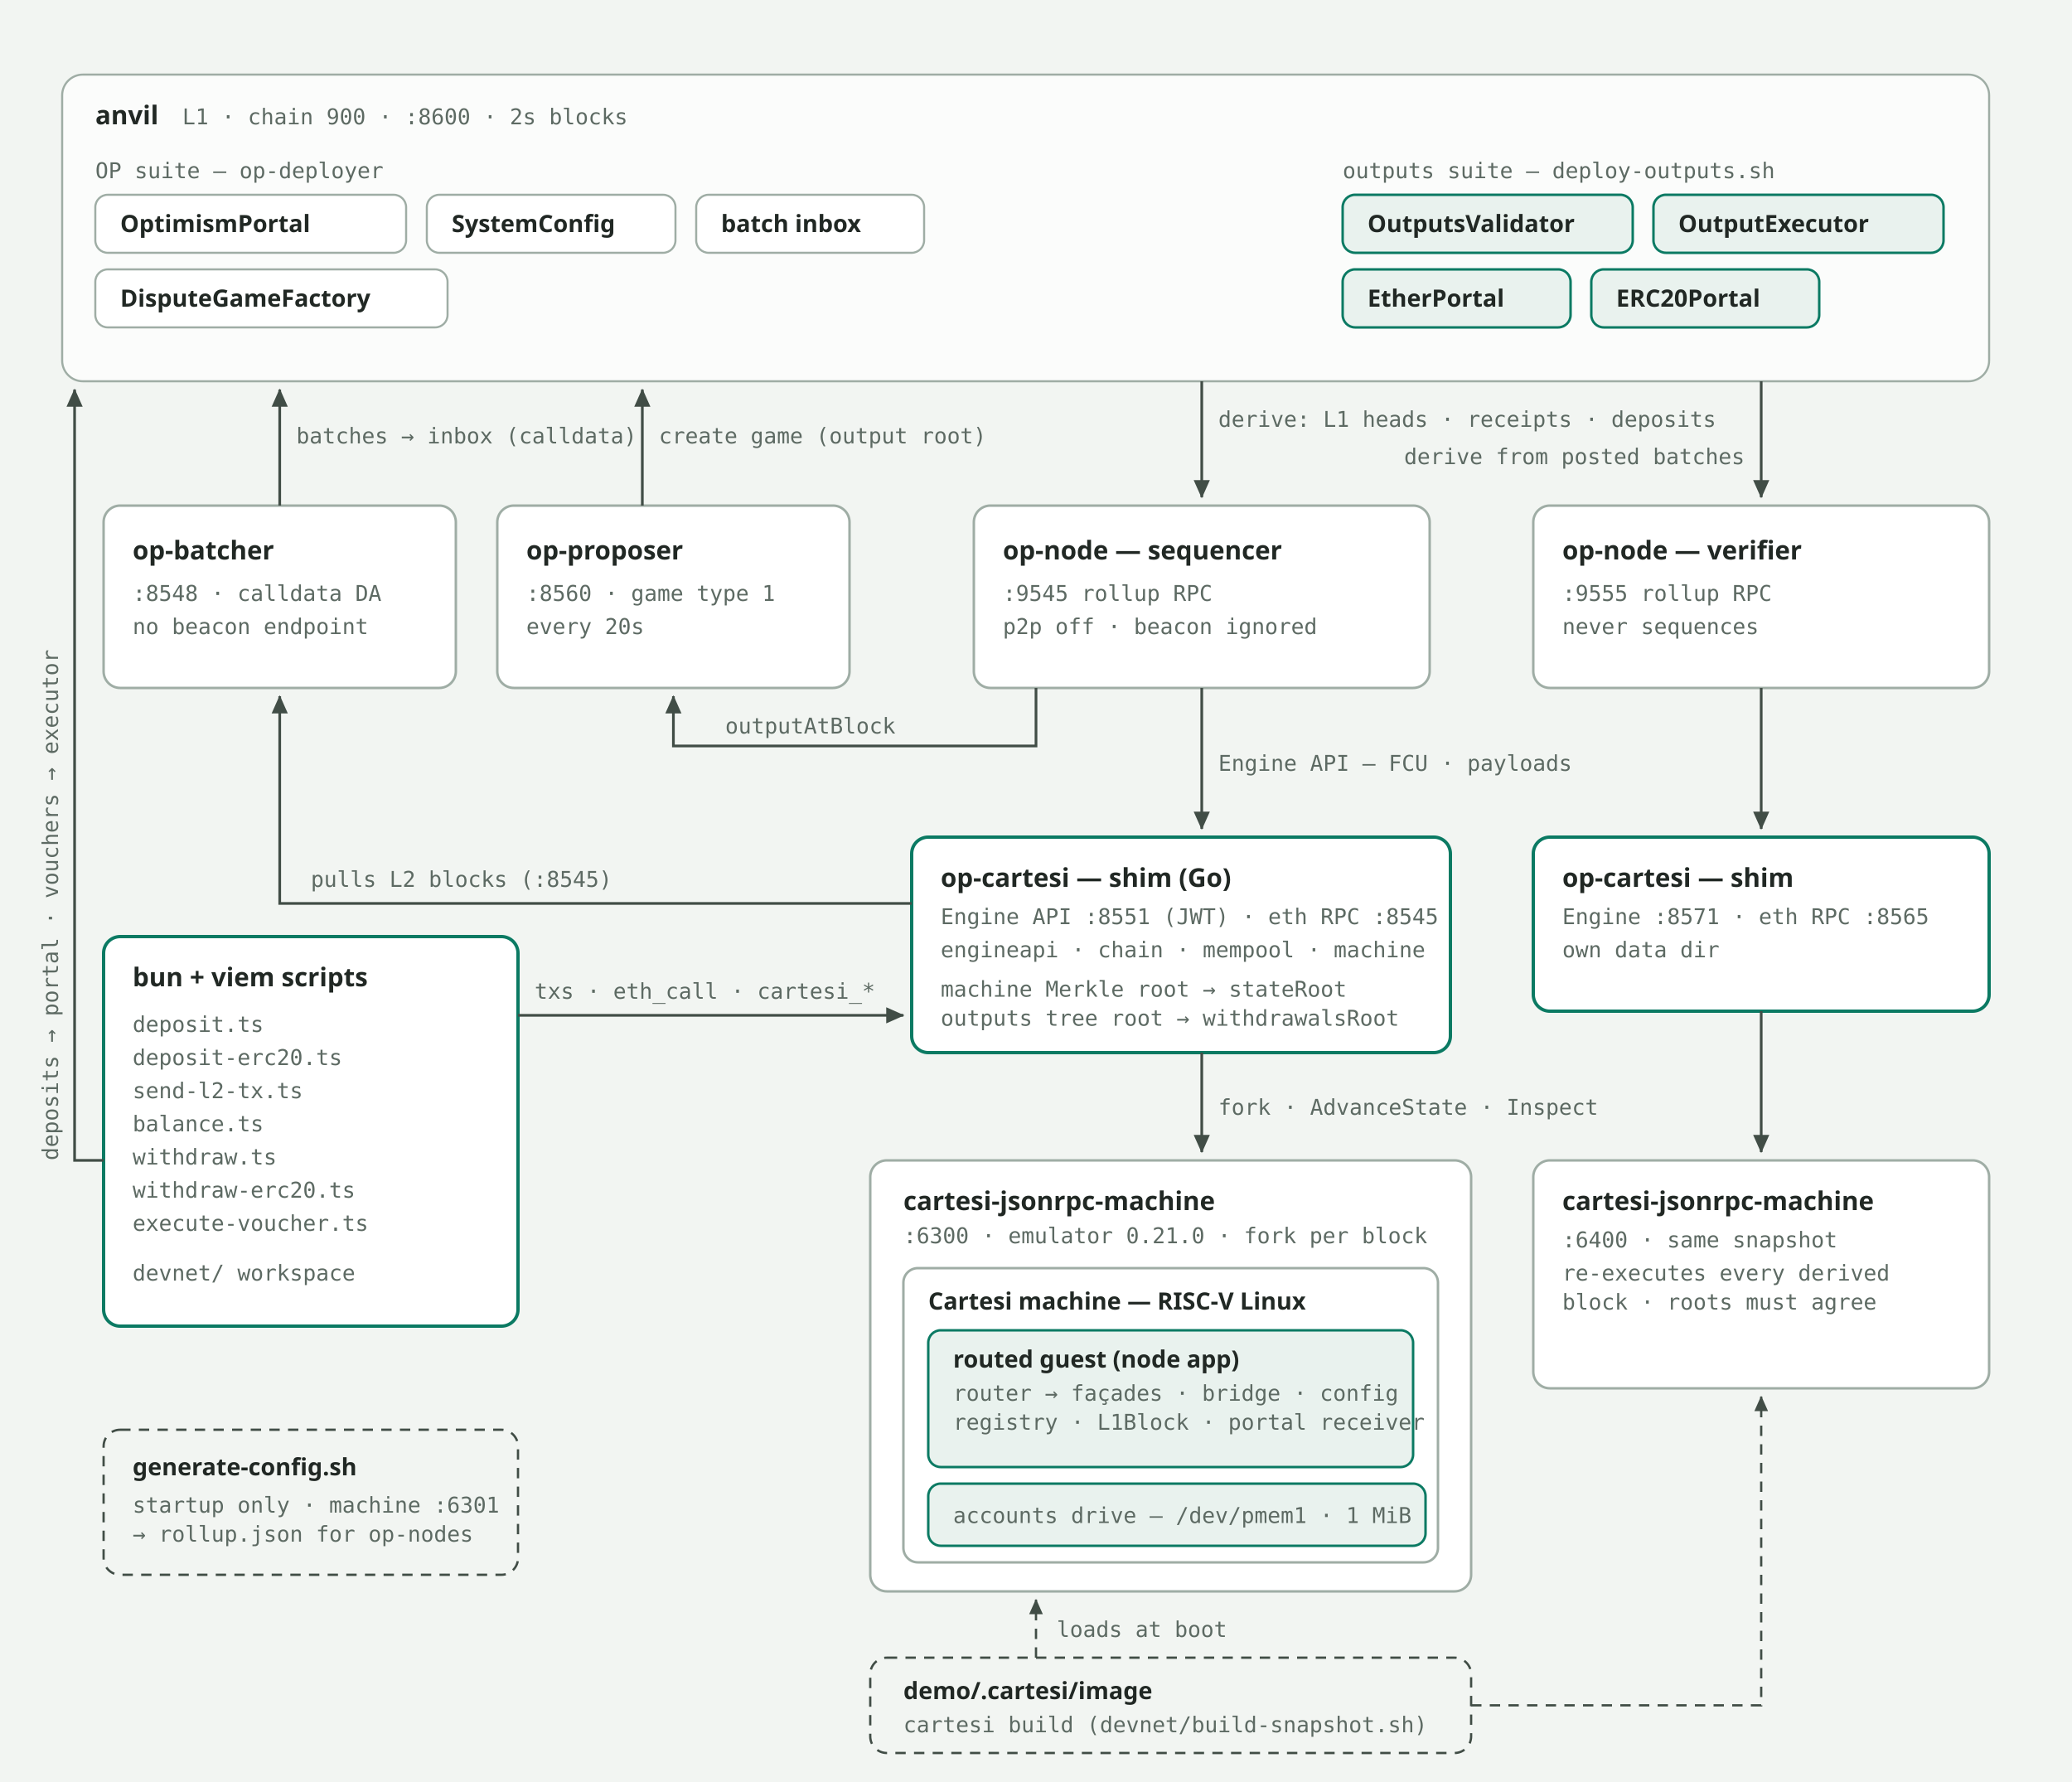
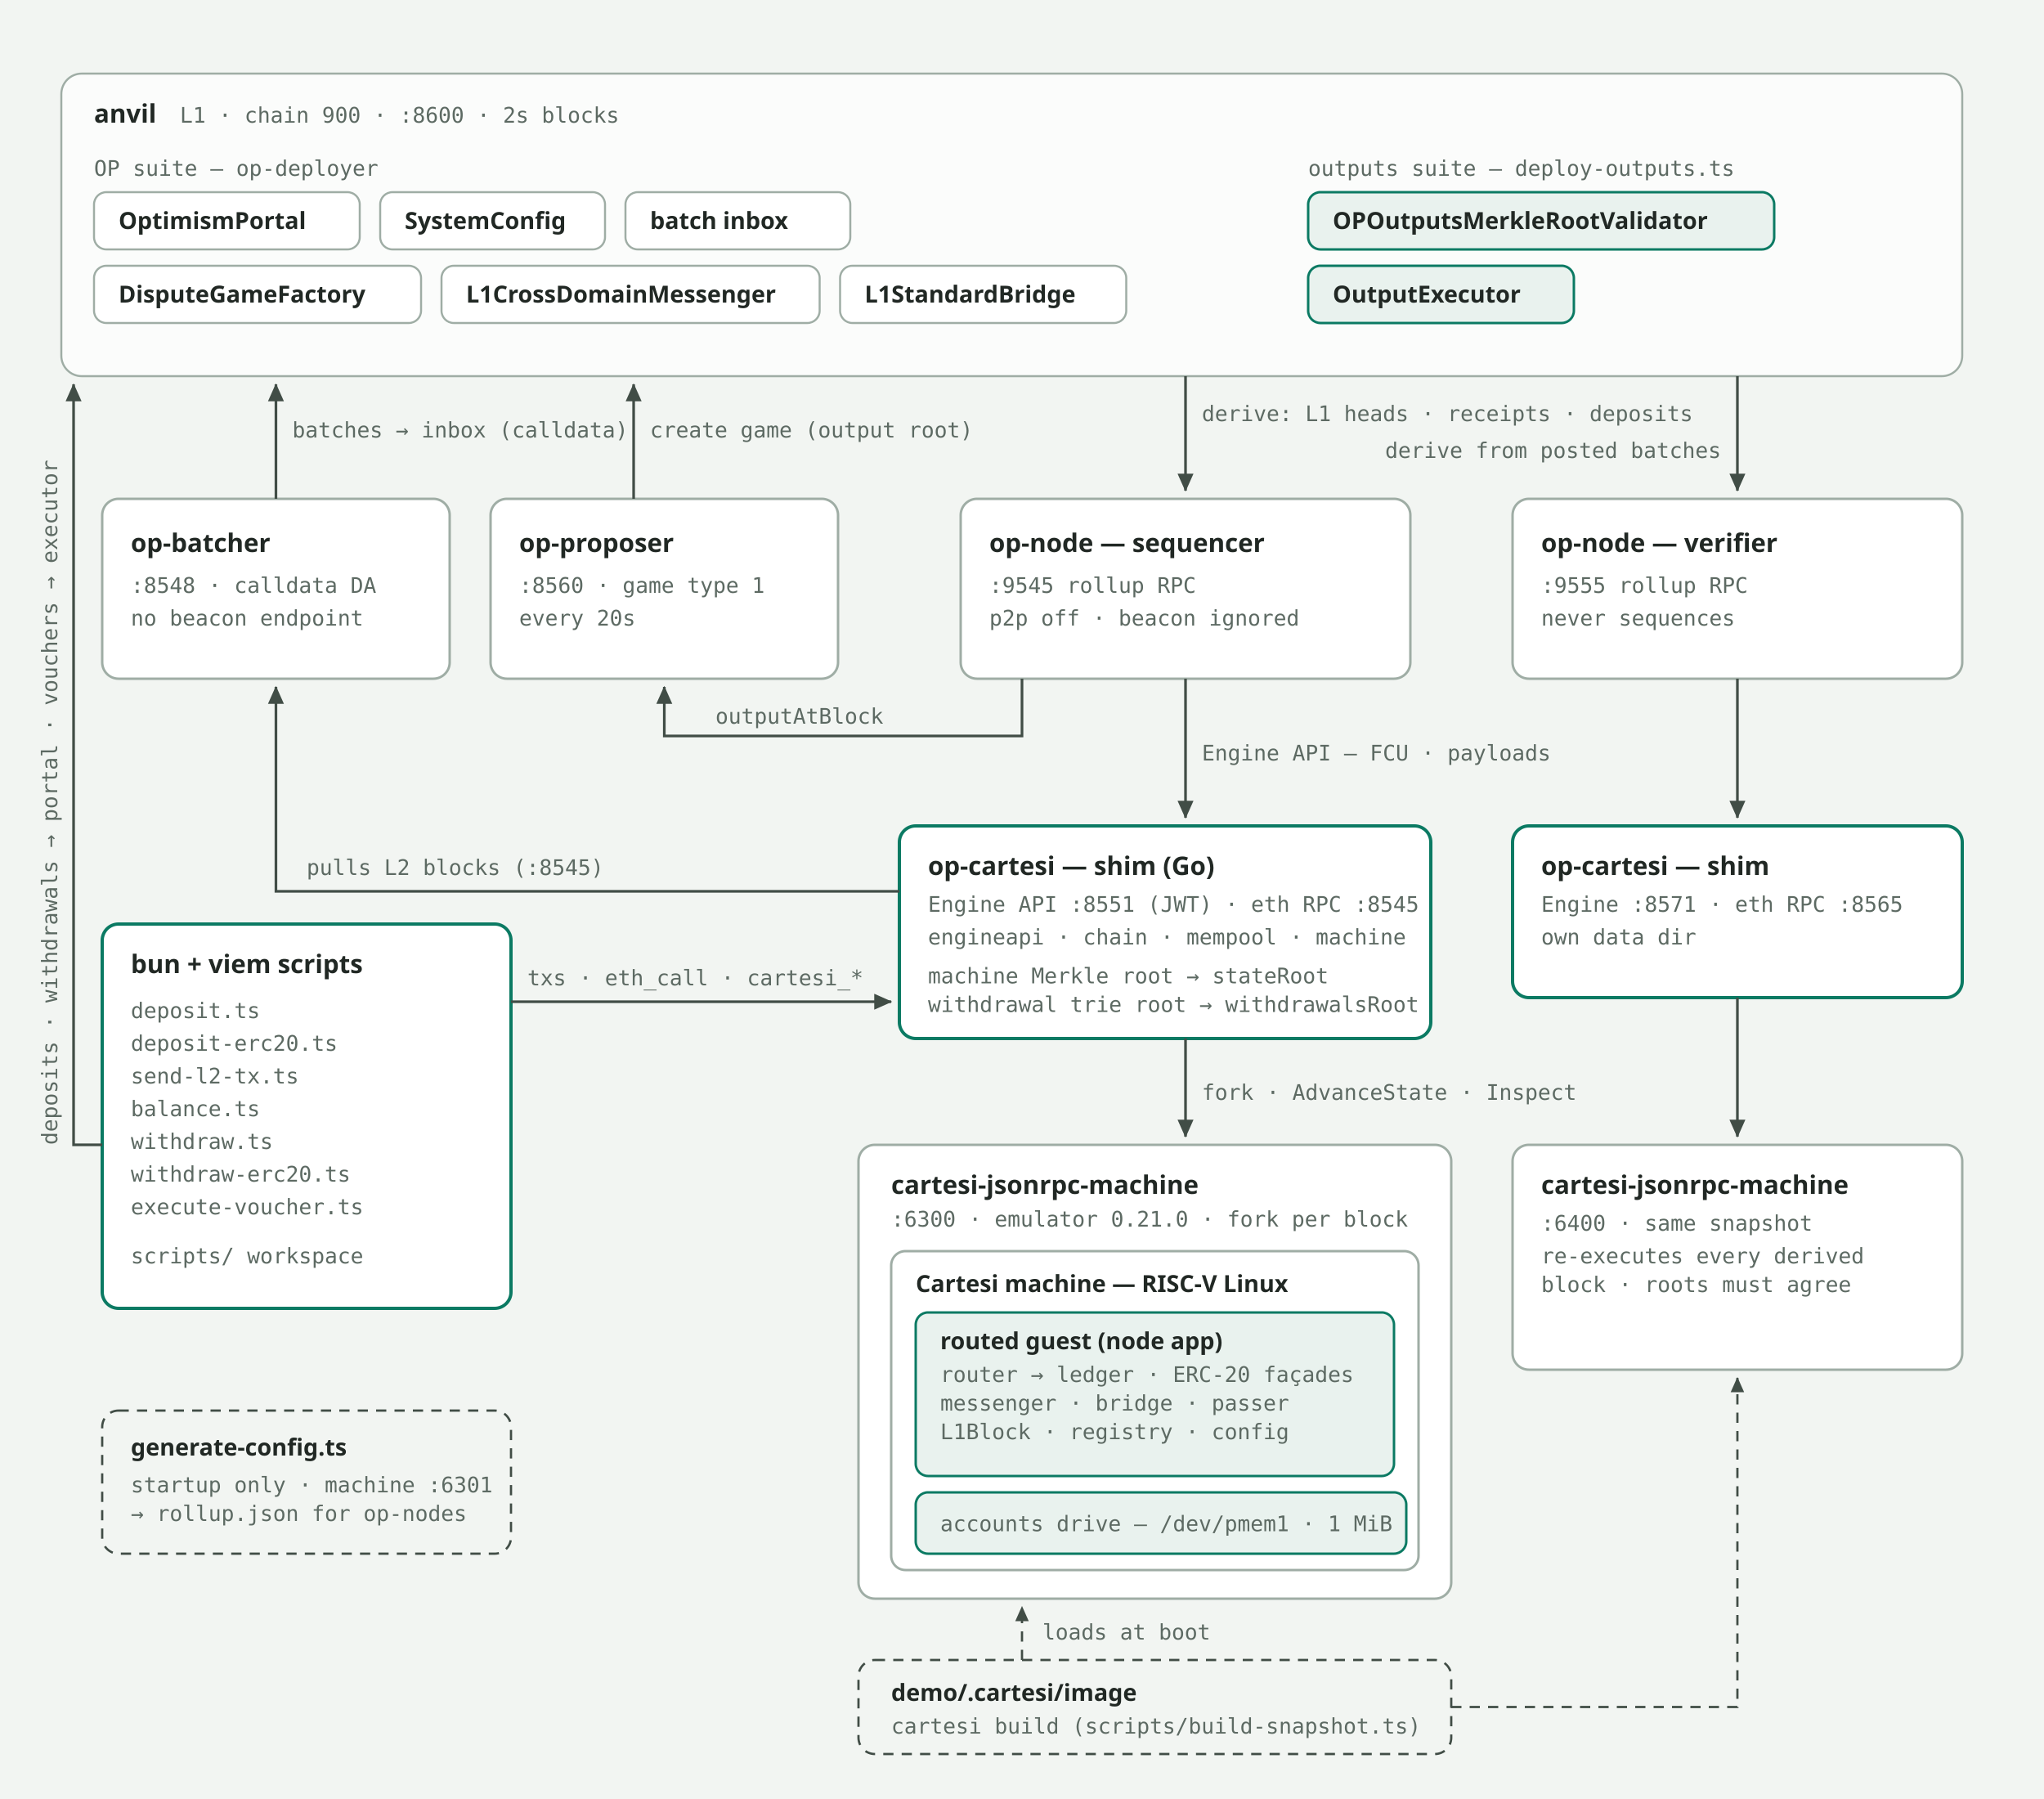
- <svg xmlns="http://www.w3.org/2000/svg" viewBox="0 0 1000 860" role="img">
+ <svg xmlns="http://www.w3.org/2000/svg" viewBox="0 0 1000 880" role="img">
  <style>
  .band  { fill: #fbfcfb; stroke: #9fada5; }
  .b     { fill: #ffffff; stroke: #9fada5; stroke-width: 1.2; }
  .b-acc { fill: #ffffff; stroke: #0b7a63; stroke-width: 1.6; }
  .chip     { fill: #ffffff; stroke: #9fada5; stroke-width: 1; }
  .chip-acc { fill: #e9f2ee; stroke: #0b7a63; stroke-width: 1.2; }
  .ghost { fill: none; stroke: #414d46; stroke-width: 1.1; stroke-dasharray: 5 4; }
  .t   { fill: #212824; font-family: ui-sans-serif, system-ui, sans-serif; font-size: 12.5px; font-weight: 600; }
  .ts  { fill: #212824; font-family: ui-sans-serif, system-ui, sans-serif; font-size: 11.5px; font-weight: 600; }
  .m   { fill: #5d6a63; font-family: ui-monospace, "SF Mono", "Cascadia Code", monospace; font-size: 10.5px; }
  .lbl { fill: #5d6a63; font-family: ui-monospace, "SF Mono", "Cascadia Code", monospace; font-size: 10.5px; }
  .edge { stroke: #414d46; stroke-width: 1.3; fill: none; }
  .edge-d { stroke: #414d46; stroke-width: 1.1; fill: none; stroke-dasharray: 5 4; }
  .arrowhead { fill: #414d46; }
</style>
  <defs>
    <marker id="ah" viewBox="0 0 10 10" refX="8.5" refY="5" markerWidth="7.5" markerHeight="7.5" orient="auto-start-reverse">
      <path d="M 0 1 L 9 5 L 0 9 z" class="arrowhead" />
    </marker>
  </defs>
-   <rect width="1000" height="860" fill="#f2f5f2" />
+   <rect width="1000" height="880" fill="#f2f5f2" />
  <rect class="band" x="30" y="36" width="930" height="148" rx="10" />
  <text class="t" x="46" y="60">anvil</text>
  <text class="m" x="88" y="60">L1 · chain 900 · :8600 · 2s blocks</text>
  <text class="m" x="46" y="86">OP suite — op-deployer</text>
-   <rect class="chip" x="46" y="94" width="150" height="28" rx="6" />
+   <rect class="chip" x="46" y="94" width="130" height="28" rx="6" />
  <text class="ts" x="58" y="112">OptimismPortal</text>
-   <rect class="chip" x="206" y="94" width="120" height="28" rx="6" />
-   <text class="ts" x="218" y="112">SystemConfig</text>
-   <rect class="chip" x="336" y="94" width="110" height="28" rx="6" />
-   <text class="ts" x="348" y="112">batch inbox</text>
-   <rect class="chip" x="46" y="130" width="170" height="28" rx="6" />
+   <rect class="chip" x="186" y="94" width="110" height="28" rx="6" />
+   <text class="ts" x="198" y="112">SystemConfig</text>
+   <rect class="chip" x="306" y="94" width="110" height="28" rx="6" />
+   <text class="ts" x="318" y="112">batch inbox</text>
+   <rect class="chip" x="46" y="130" width="160" height="28" rx="6" />
  <text class="ts" x="58" y="148">DisputeGameFactory</text>
-   <text class="m" x="648" y="86">outputs suite — deploy-outputs.sh</text>
-   <rect class="chip-acc" x="648" y="94" width="140" height="28" rx="6" />
-   <text class="ts" x="660" y="112">OutputsValidator</text>
-   <rect class="chip-acc" x="798" y="94" width="140" height="28" rx="6" />
-   <text class="ts" x="810" y="112">OutputExecutor</text>
-   <rect class="chip-acc" x="648" y="130" width="110" height="28" rx="6" />
-   <text class="ts" x="660" y="148">EtherPortal</text>
-   <rect class="chip-acc" x="768" y="130" width="110" height="28" rx="6" />
-   <text class="ts" x="780" y="148">ERC20Portal</text>
+   <rect class="chip" x="216" y="130" width="185" height="28" rx="6" />
+   <text class="ts" x="228" y="148">L1CrossDomainMessenger</text>
+   <rect class="chip" x="411" y="130" width="140" height="28" rx="6" />
+   <text class="ts" x="423" y="148">L1StandardBridge</text>
+   <text class="m" x="640" y="86">outputs suite — deploy-outputs.ts</text>
+   <rect class="chip-acc" x="640" y="94" width="228" height="28" rx="6" />
+   <text class="ts" x="652" y="112">OPOutputsMerkleRootValidator</text>
+   <rect class="chip-acc" x="640" y="130" width="130" height="28" rx="6" />
+   <text class="ts" x="652" y="148">OutputExecutor</text>
  <rect class="b" x="50" y="244" width="170" height="88" rx="8" />
  <text class="t" x="64" y="270">op-batcher</text>
  <text class="m" x="64" y="290">:8548 · calldata DA</text>
  <text class="m" x="64" y="306">no beacon endpoint</text>
  <rect class="b" x="240" y="244" width="170" height="88" rx="8" />
  <text class="t" x="254" y="270">op-proposer</text>
  <text class="m" x="254" y="290">:8560 · game type 1</text>
  <text class="m" x="254" y="306">every 20s</text>
  <rect class="b" x="470" y="244" width="220" height="88" rx="8" />
  <text class="t" x="484" y="270">op-node — sequencer</text>
  <text class="m" x="484" y="290">:9545 rollup RPC</text>
  <text class="m" x="484" y="306">p2p off · beacon ignored</text>
  <rect class="b" x="740" y="244" width="220" height="88" rx="8" />
  <text class="t" x="754" y="270">op-node — verifier</text>
  <text class="m" x="754" y="290">:9555 rollup RPC</text>
  <text class="m" x="754" y="306">never sequences</text>
  <rect class="b-acc" x="440" y="404" width="260" height="104" rx="8" />
  <text class="t" x="454" y="428">op-cartesi — shim (Go)</text>
  <text class="m" x="454" y="446">Engine API :8551 (JWT) · eth RPC :8545</text>
  <text class="m" x="454" y="462">engineapi · chain · mempool · machine</text>
  <text class="m" x="454" y="481">machine Merkle root → stateRoot</text>
-   <text class="m" x="454" y="495">outputs tree root → withdrawalsRoot</text>
+   <text class="m" x="454" y="495">withdrawal trie root → withdrawalsRoot</text>
  <rect class="b-acc" x="740" y="404" width="220" height="84" rx="8" />
  <text class="t" x="754" y="428">op-cartesi — shim</text>
  <text class="m" x="754" y="446">Engine :8571 · eth RPC :8565</text>
  <text class="m" x="754" y="462">own data dir</text>
  <rect class="b-acc" x="50" y="452" width="200" height="188" rx="8" />
  <text class="t" x="64" y="476">bun + viem scripts</text>
  <text class="m" x="64" y="498">deposit.ts</text>
  <text class="m" x="64" y="514">deposit-erc20.ts</text>
  <text class="m" x="64" y="530">send-l2-tx.ts</text>
  <text class="m" x="64" y="546">balance.ts</text>
  <text class="m" x="64" y="562">withdraw.ts</text>
  <text class="m" x="64" y="578">withdraw-erc20.ts</text>
  <text class="m" x="64" y="594">execute-voucher.ts</text>
-   <text class="m" x="64" y="618">devnet/ workspace</text>
-   <rect class="b" x="420" y="560" width="290" height="208" rx="8" />
+   <text class="m" x="64" y="618">scripts/ workspace</text>
+   <rect class="b" x="420" y="560" width="290" height="222" rx="8" />
  <text class="t" x="436" y="584">cartesi-jsonrpc-machine</text>
  <text class="m" x="436" y="600">:6300 · emulator 0.21.0 · fork per block</text>
-   <rect class="b" x="436" y="612" width="258" height="142" rx="7" />
+   <rect class="b" x="436" y="612" width="258" height="156" rx="7" />
  <text class="ts" x="448" y="632">Cartesi machine — RISC-V Linux</text>
-   <rect class="chip-acc" x="448" y="642" width="234" height="66" rx="6" />
+   <rect class="chip-acc" x="448" y="642" width="234" height="80" rx="6" />
  <text class="ts" x="460" y="660">routed guest (node app)</text>
-   <text class="m" x="460" y="676">router → façades · bridge · config</text>
-   <text class="m" x="460" y="690">registry · L1Block · portal receiver</text>
-   <rect class="chip-acc" x="448" y="716" width="240" height="30" rx="6" />
-   <text class="m" x="460" y="735">accounts drive — /dev/pmem1 · 1 MiB</text>
+   <text class="m" x="460" y="676">router → ledger · ERC-20 façades</text>
+   <text class="m" x="460" y="690">messenger · bridge · passer</text>
+   <text class="m" x="460" y="704">L1Block · registry · config</text>
+   <rect class="chip-acc" x="448" y="730" width="240" height="30" rx="6" />
+   <text class="m" x="460" y="749">accounts drive — /dev/pmem1 · 1 MiB</text>
  <rect class="b" x="740" y="560" width="220" height="110" rx="8" />
  <text class="t" x="754" y="584">cartesi-jsonrpc-machine</text>
  <text class="m" x="754" y="602">:6400 · same snapshot</text>
  <text class="m" x="754" y="618">re-executes every derived</text>
  <text class="m" x="754" y="632">block · roots must agree</text>
  <rect class="ghost" x="50" y="690" width="200" height="70" rx="8" />
-   <text class="ts" x="64" y="712">generate-config.sh</text>
+   <text class="ts" x="64" y="712">generate-config.ts</text>
  <text class="m" x="64" y="730">startup only · machine :6301</text>
  <text class="m" x="64" y="744">→ rollup.json for op-nodes</text>
-   <rect class="ghost" x="420" y="800" width="290" height="46" rx="8" />
-   <text class="ts" x="436" y="820">demo/.cartesi/image</text>
-   <text class="m" x="436" y="836">cartesi build (devnet/build-snapshot.sh)</text>
-   <path class="edge-d" d="M 500 800 L 500 772" marker-end="url(#ah)" />
-   <text class="lbl" x="510" y="790">loads at boot</text>
-   <path class="edge-d" d="M 710 823 L 850 823 L 850 674" marker-end="url(#ah)" />
+   <rect class="ghost" x="420" y="812" width="290" height="46" rx="8" />
+   <text class="ts" x="436" y="832">demo/.cartesi/image</text>
+   <text class="m" x="436" y="848">cartesi build (scripts/build-snapshot.ts)</text>
+   <path class="edge-d" d="M 500 812 L 500 786" marker-end="url(#ah)" />
+   <text class="lbl" x="510" y="802">loads at boot</text>
+   <path class="edge-d" d="M 710 835 L 850 835 L 850 674" marker-end="url(#ah)" />
  <path class="edge" d="M 580 184 L 580 240" marker-end="url(#ah)" />
  <text class="lbl" x="588" y="206">derive: L1 heads · receipts · deposits</text>
  <path class="edge" d="M 850 184 L 850 240" marker-end="url(#ah)" />
  <text class="lbl" x="842" y="224" text-anchor="end">derive from posted batches</text>
  <path class="edge" d="M 580 332 L 580 400" marker-end="url(#ah)" />
  <text class="lbl" x="588" y="372">Engine API — FCU · payloads</text>
  <path class="edge" d="M 850 332 L 850 400" marker-end="url(#ah)" />
  <path class="edge" d="M 580 508 L 580 556" marker-end="url(#ah)" />
  <text class="lbl" x="588" y="538">fork · AdvanceState · Inspect</text>
  <path class="edge" d="M 850 488 L 850 556" marker-end="url(#ah)" />
  <path class="edge" d="M 135 244 L 135 188" marker-end="url(#ah)" />
  <text class="lbl" x="143" y="214">batches → inbox (calldata)</text>
  <path class="edge" d="M 310 244 L 310 188" marker-end="url(#ah)" />
  <text class="lbl" x="318" y="214">create game (output root)</text>
  <path class="edge" d="M 500 332 L 500 360 L 325 360 L 325 336" marker-end="url(#ah)" />
  <text class="lbl" x="350" y="354">outputAtBlock</text>
  <path class="edge" d="M 440 436 L 135 436 L 135 336" marker-end="url(#ah)" />
  <text class="lbl" x="150" y="428">pulls L2 blocks (:8545)</text>
  <path class="edge" d="M 250 490 L 436 490" marker-end="url(#ah)" />
  <text class="lbl" x="258" y="482">txs · eth_call · cartesi_*</text>
  <path class="edge" d="M 50 560 L 36 560 L 36 188" marker-end="url(#ah)" />
-   <text class="lbl" transform="rotate(-90 28 560)" x="28" y="560">deposits → portal · vouchers → executor</text>
+   <text class="lbl" transform="rotate(-90 28 560)" x="28" y="560">deposits · withdrawals → portal · vouchers → executor</text>
</svg>
